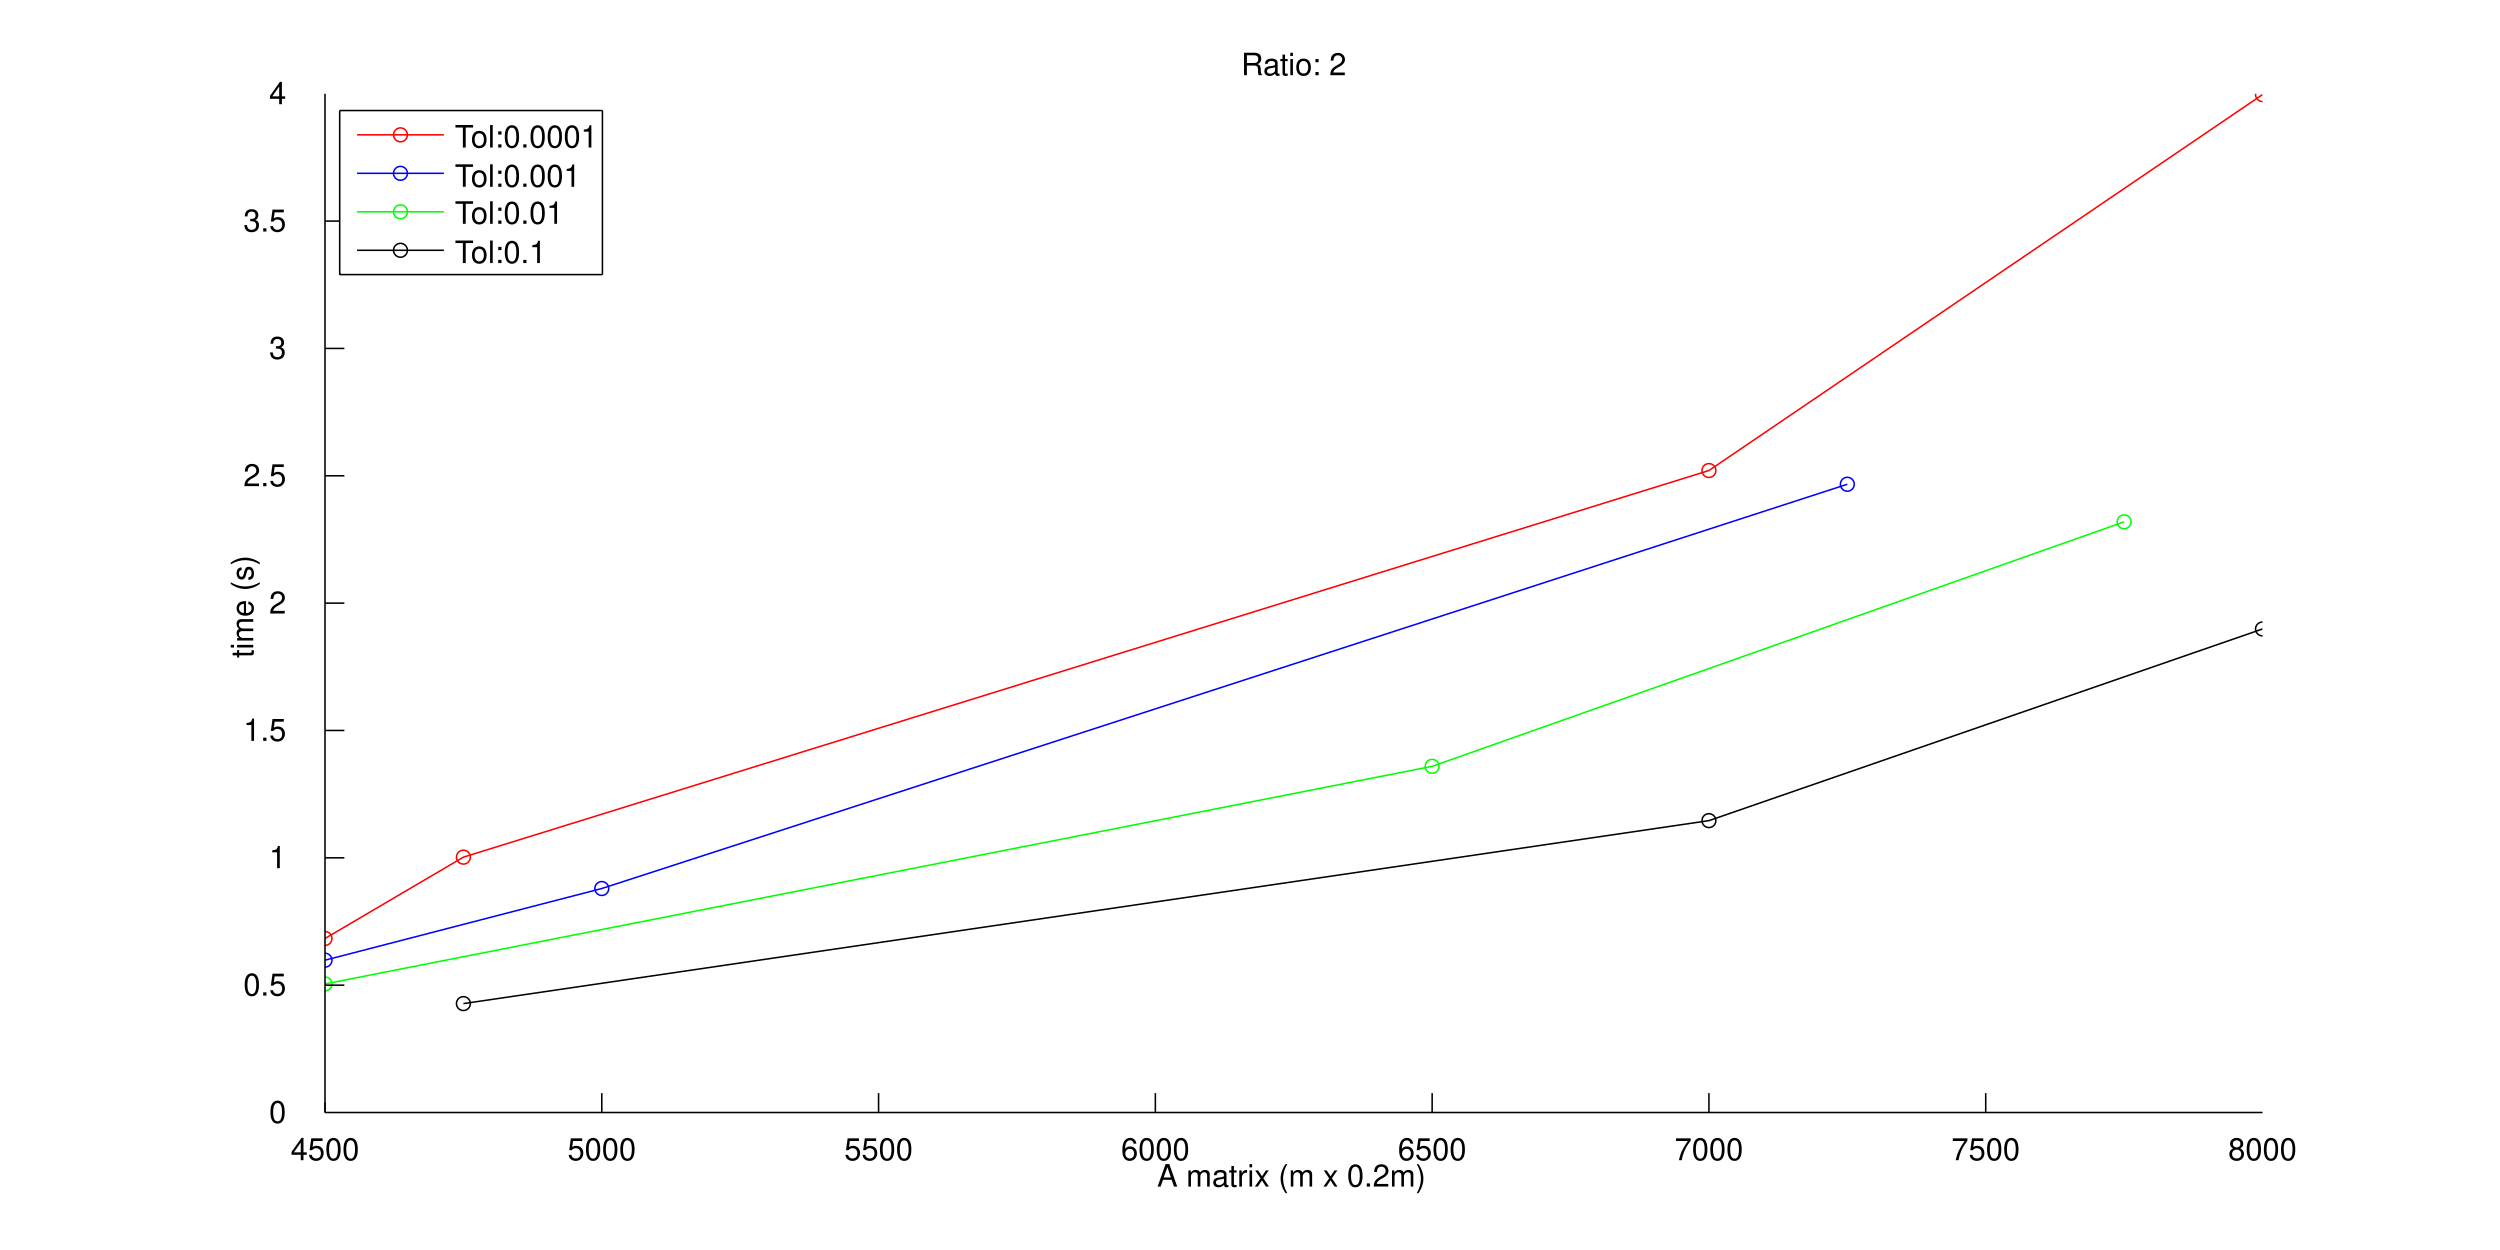
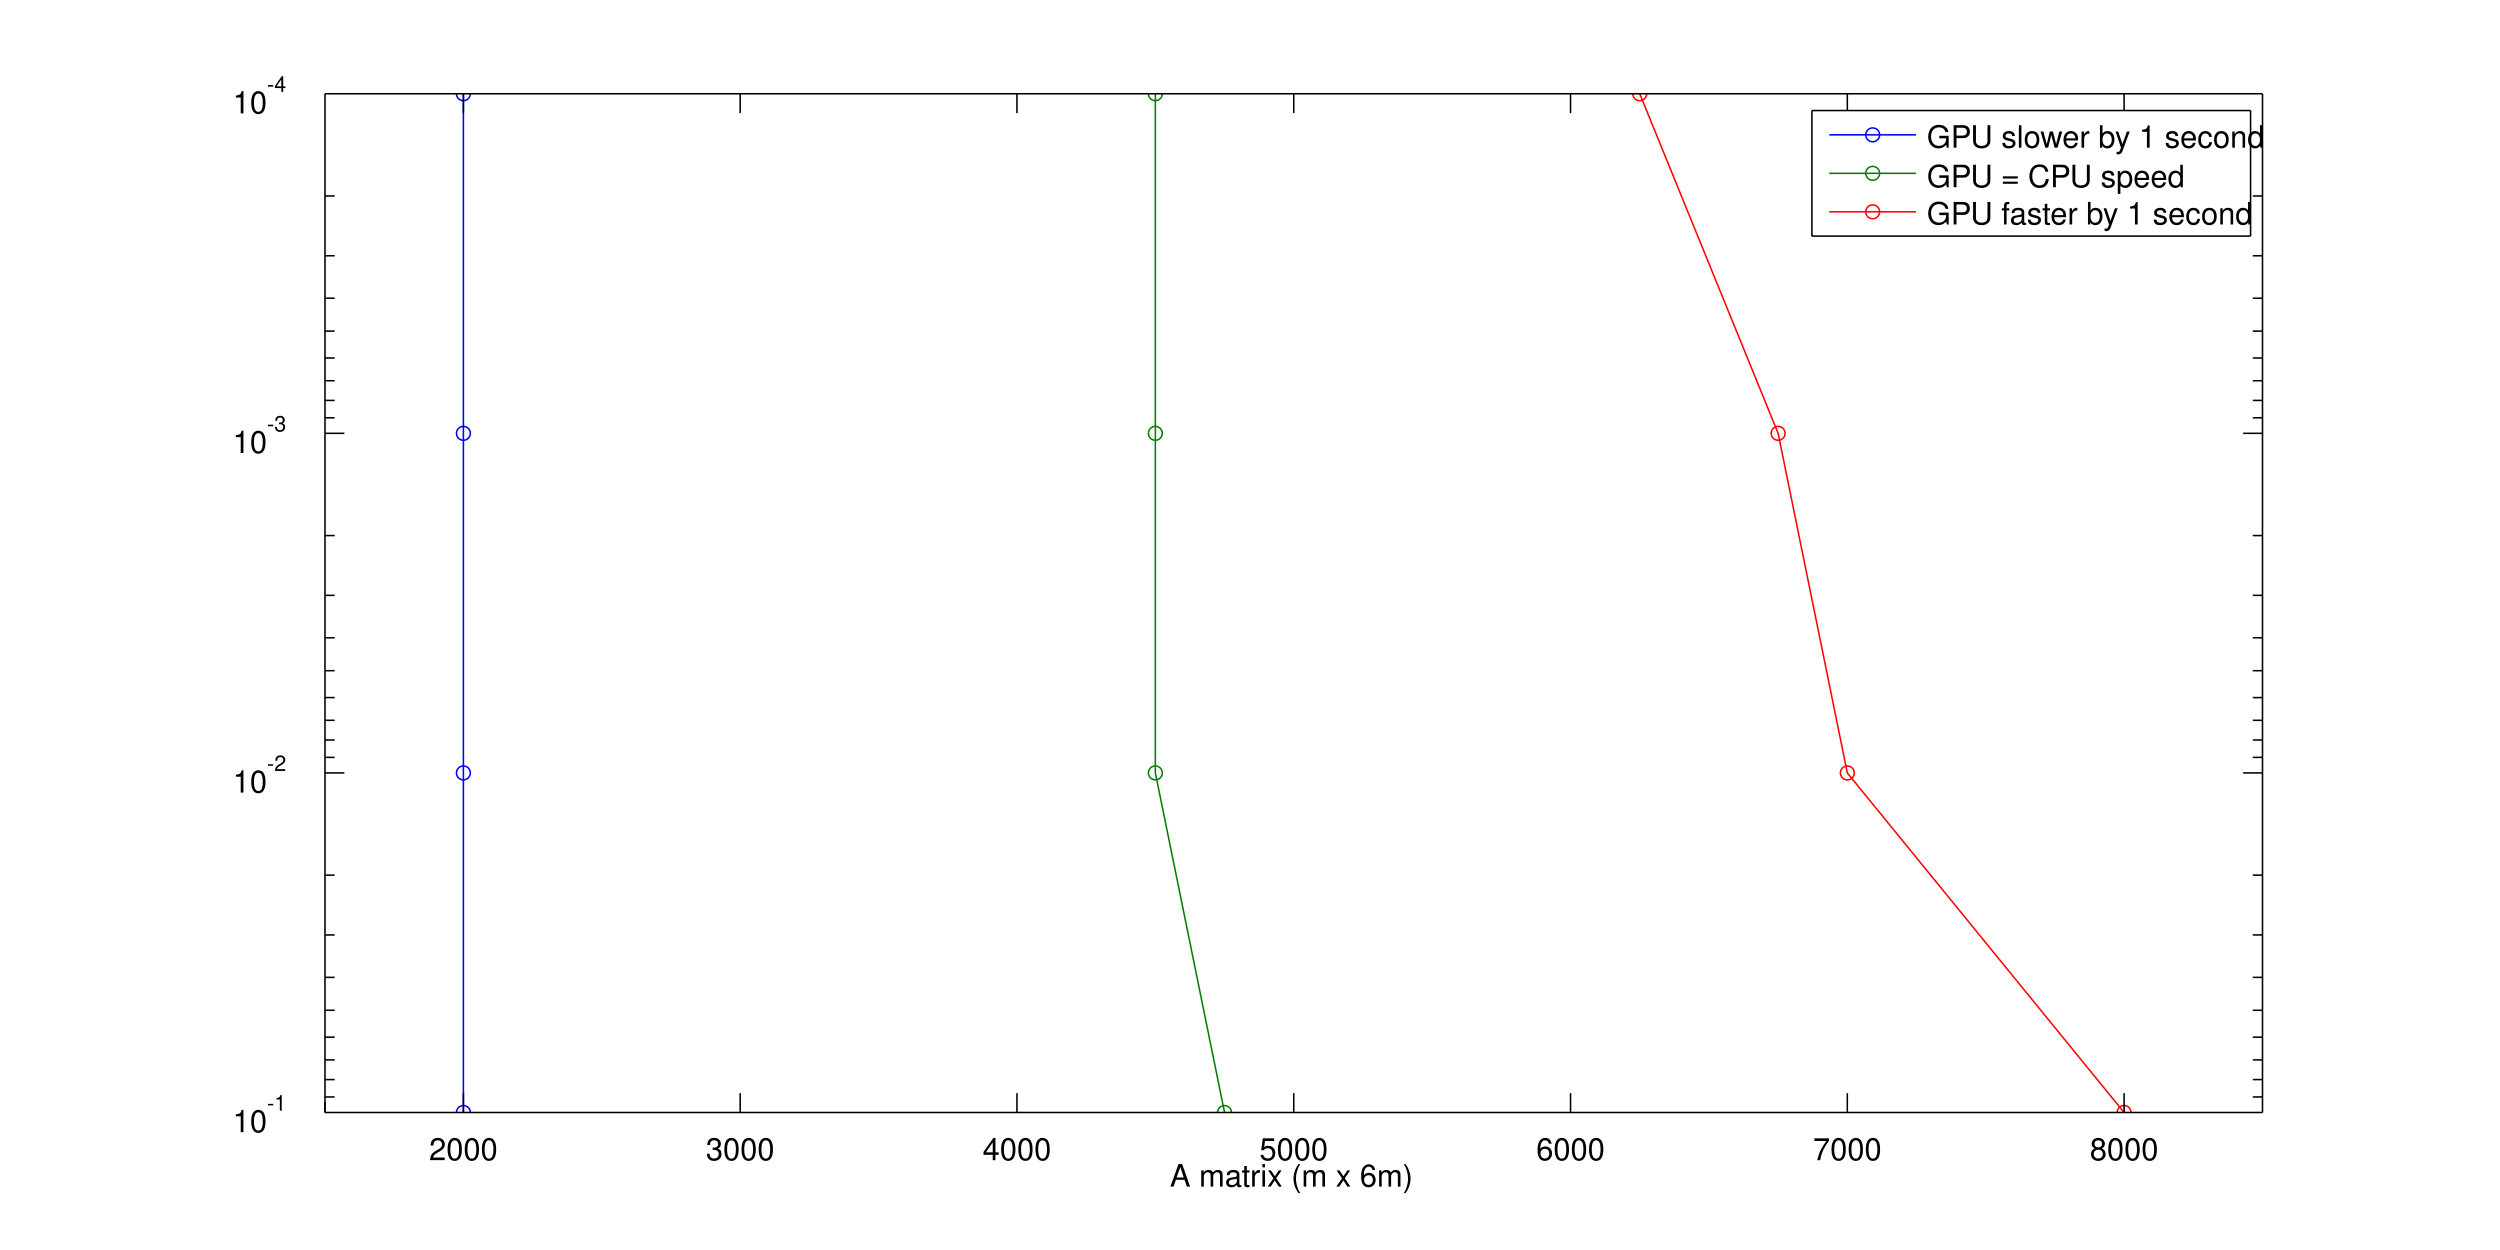
<svg xmlns="http://www.w3.org/2000/svg" preserveAspectRatio="xMinYMin meet" width="100%" height="100%" viewBox="0 0 1080.000 540.000" version="1.1">
  <g id="topgroup">
    <rect x="0" y="0" width="1080.000" height="540.000" fill="#ffffff" stroke="none" />
    <g id="ID000000">
      <clipPath id="ID000001">
        <rect x="140.400" y="40.500" width="837.000" height="440.100" />
      </clipPath>
      <polygon fill="#ffffff" fill-opacity="1.00" stroke="none" stroke-width="0.5pt" stroke-opacity="1.00" stroke-dasharray="none" points="140.400,480.600 977.400,480.600 977.400,40.500 140.400,40.500 " />
      <polygon fill="#ffffff" fill-opacity="1.00" stroke="none" stroke-width="0.5pt" stroke-opacity="1.00" stroke-dasharray="none" points="140.400,40.500 977.400,40.500 977.400,40.500 140.400,40.500 " />
      <polygon fill="#ffffff" fill-opacity="1.00" stroke="none" stroke-width="0.5pt" stroke-opacity="1.00" stroke-dasharray="none" points="140.400,480.600 140.400,480.600 140.400,40.500 140.400,40.500 " />
      <g>
        <g id="ID000002" clip-path="url(#ID000001)">
-           <polyline fill="none" stroke="#ff0000" stroke-width="0.5pt" stroke-dasharray="none" points="140.400,405.420 200.186,370.285 738.257,203.269 977.400,40.863 " />
-           <g>
-             <circle cx="140.400" cy="405.420" r="3.000" fill="none" stroke="#ff0000" stroke-width="0.5pt" />
-             <circle cx="200.186" cy="370.285" r="3.000" fill="none" stroke="#ff0000" stroke-width="0.5pt" />
-             <circle cx="738.257" cy="203.269" r="3.000" fill="none" stroke="#ff0000" stroke-width="0.5pt" />
-             <circle cx="977.400" cy="40.863" r="3.000" fill="none" stroke="#ff0000" stroke-width="0.5pt" />
+           <polyline fill="none" stroke="#0000ff" stroke-width="0.5pt" stroke-dasharray="none" points="200.186,40.500 200.186,187.200 200.186,333.900 200.186,480.600 " />
+           <g>
+             <circle cx="200.186" cy="40.500" r="3.000" fill="none" stroke="#0000ff" stroke-width="0.5pt" />
+             <circle cx="200.186" cy="187.200" r="3.000" fill="none" stroke="#0000ff" stroke-width="0.5pt" />
+             <circle cx="200.186" cy="333.900" r="3.000" fill="none" stroke="#0000ff" stroke-width="0.5pt" />
+             <circle cx="200.186" cy="480.600" r="3.000" fill="none" stroke="#0000ff" stroke-width="0.5pt" />
          </g>
        </g>
        <g id="ID000003" clip-path="url(#ID000001)">
-           <polyline fill="none" stroke="#0000ff" stroke-width="0.5pt" stroke-dasharray="none" points="140.400,414.794 259.971,383.839 798.043,209.193 " />
-           <g>
-             <circle cx="140.400" cy="414.794" r="3.000" fill="none" stroke="#0000ff" stroke-width="0.5pt" />
-             <circle cx="259.971" cy="383.839" r="3.000" fill="none" stroke="#0000ff" stroke-width="0.5pt" />
-             <circle cx="798.043" cy="209.193" r="3.000" fill="none" stroke="#0000ff" stroke-width="0.5pt" />
+           <polyline fill="none" stroke="#007f00" stroke-width="0.5pt" stroke-dasharray="none" points="499.114,40.500 499.114,187.200 499.114,333.900 529.007,480.600 " />
+           <g>
+             <circle cx="499.114" cy="40.500" r="3.000" fill="none" stroke="#007f00" stroke-width="0.5pt" />
+             <circle cx="499.114" cy="187.200" r="3.000" fill="none" stroke="#007f00" stroke-width="0.5pt" />
+             <circle cx="499.114" cy="333.900" r="3.000" fill="none" stroke="#007f00" stroke-width="0.5pt" />
+             <circle cx="529.007" cy="480.600" r="3.000" fill="none" stroke="#007f00" stroke-width="0.5pt" />
          </g>
        </g>
        <g id="ID000004" clip-path="url(#ID000001)">
-           <polyline fill="none" stroke="#00ff00" stroke-width="0.5pt" stroke-dasharray="none" points="140.400,425.047 618.686,331.045 917.614,225.428 " />
-           <g>
-             <circle cx="140.400" cy="425.047" r="3.000" fill="none" stroke="#00ff00" stroke-width="0.5pt" />
-             <circle cx="618.686" cy="331.045" r="3.000" fill="none" stroke="#00ff00" stroke-width="0.5pt" />
-             <circle cx="917.614" cy="225.428" r="3.000" fill="none" stroke="#00ff00" stroke-width="0.5pt" />
-           </g>
-         </g>
-         <g id="ID000005" clip-path="url(#ID000001)">
-           <polyline fill="none" stroke="#000000" stroke-width="0.5pt" stroke-dasharray="none" points="200.186,433.555 738.257,354.511 977.400,271.712 " />
-           <g>
-             <circle cx="200.186" cy="433.555" r="3.000" fill="none" stroke="#000000" stroke-width="0.5pt" />
-             <circle cx="738.257" cy="354.511" r="3.000" fill="none" stroke="#000000" stroke-width="0.5pt" />
-             <circle cx="977.400" cy="271.712" r="3.000" fill="none" stroke="#000000" stroke-width="0.5pt" />
+           <polyline fill="none" stroke="#ff0000" stroke-width="0.5pt" stroke-dasharray="none" points="708.364,40.500 768.150,187.200 798.043,333.900 917.614,480.600 " />
+           <g>
+             <circle cx="708.364" cy="40.500" r="3.000" fill="none" stroke="#ff0000" stroke-width="0.5pt" />
+             <circle cx="768.150" cy="187.200" r="3.000" fill="none" stroke="#ff0000" stroke-width="0.5pt" />
+             <circle cx="798.043" cy="333.900" r="3.000" fill="none" stroke="#ff0000" stroke-width="0.5pt" />
+             <circle cx="917.614" cy="480.600" r="3.000" fill="none" stroke="#ff0000" stroke-width="0.5pt" />
+           </g>
+         </g>
+         <g id="ID000005">
+           <g transform="translate(557.900,512.605)">
+             <g transform="rotate(-0.0)">
+               <text x="0.000" y="0.000" font-family="Helvetica" text-anchor="middle" font-size="10pt" fill="#000000">A matrix (m x 6m)</text>
+             </g>
          </g>
        </g>
        <g id="ID000006">
-           <g transform="translate(557.900,512.605)">
-             <g transform="rotate(-0.0)">
-               <text x="0.000" y="0.000" font-family="Helvetica" text-anchor="middle" font-size="10pt" fill="#000000">A matrix (m x 0.2m)</text>
-             </g>
-           </g>
-         </g>
+ </g>
        <g id="ID000007">
-           <g transform="translate(109.400,262.050)">
-             <g transform="rotate(-90.0)">
-               <text x="0.000" y="0.000" font-family="Helvetica" text-anchor="middle" font-size="10pt" fill="#000000">time (s)</text>
-             </g>
-           </g>
-         </g>
+ </g>
        <g id="ID000008">
-           <g transform="translate(558.900,32.499)">
-             <g transform="rotate(-0.0)">
-               <text x="0.000" y="0.000" font-family="Helvetica" text-anchor="middle" font-size="10pt" fill="#000000">Ratio: 2</text>
-             </g>
-           </g>
-         </g>
+ </g>
        <g id="ID000009">
</g>
-         <g id="ID000010">
- </g>
-       </g>
-       <g>
-         <polyline fill="none" stroke="#000000" stroke-width="0.5pt" stroke-dasharray="none" points="259.971,480.600 259.971,472.230 " />
-         <polyline fill="none" stroke="#000000" stroke-width="0.5pt" stroke-dasharray="none" points="379.543,480.600 379.543,472.230 " />
-         <polyline fill="none" stroke="#000000" stroke-width="0.5pt" stroke-dasharray="none" points="499.114,480.600 499.114,472.230 " />
-         <polyline fill="none" stroke="#000000" stroke-width="0.5pt" stroke-dasharray="none" points="618.686,480.600 618.686,472.230 " />
-         <polyline fill="none" stroke="#000000" stroke-width="0.5pt" stroke-dasharray="none" points="738.257,480.600 738.257,472.230 " />
-         <polyline fill="none" stroke="#000000" stroke-width="0.5pt" stroke-dasharray="none" points="857.829,480.600 857.829,472.230 " />
+       </g>
+       <g>
+         <polyline fill="none" stroke="#000000" stroke-width="0.5pt" stroke-dasharray="none" points="200.186,480.600 200.186,472.230 " />
+         <polyline fill="none" stroke="#000000" stroke-width="0.5pt" stroke-dasharray="none" points="319.757,480.600 319.757,472.230 " />
+         <polyline fill="none" stroke="#000000" stroke-width="0.5pt" stroke-dasharray="none" points="439.329,480.600 439.329,472.230 " />
+         <polyline fill="none" stroke="#000000" stroke-width="0.5pt" stroke-dasharray="none" points="558.900,480.600 558.900,472.230 " />
+         <polyline fill="none" stroke="#000000" stroke-width="0.5pt" stroke-dasharray="none" points="678.471,480.600 678.471,472.230 " />
+         <polyline fill="none" stroke="#000000" stroke-width="0.5pt" stroke-dasharray="none" points="798.043,480.600 798.043,472.230 " />
+         <polyline fill="none" stroke="#000000" stroke-width="0.5pt" stroke-dasharray="none" points="917.614,480.600 917.614,472.230 " />
        <polyline fill="none" stroke="#000000" stroke-width="0.5pt" stroke-dasharray="none" points="140.400,480.600 977.400,480.600 " />
-         <g transform="translate(140.400,501.202)">
-           <g transform="rotate(-0.0)">
-             <text x="0.000" y="0.000" font-family="Helvetica" text-anchor="middle" font-size="10pt" fill="#000000">4500</text>
-           </g>
-         </g>
-         <g transform="translate(259.971,501.202)">
+         <polyline fill="none" stroke="#000000" stroke-width="0.5pt" stroke-dasharray="none" points="200.186,40.500 200.186,48.870 " />
+         <polyline fill="none" stroke="#000000" stroke-width="0.5pt" stroke-dasharray="none" points="319.757,40.500 319.757,48.870 " />
+         <polyline fill="none" stroke="#000000" stroke-width="0.5pt" stroke-dasharray="none" points="439.329,40.500 439.329,48.870 " />
+         <polyline fill="none" stroke="#000000" stroke-width="0.5pt" stroke-dasharray="none" points="558.900,40.500 558.900,48.870 " />
+         <polyline fill="none" stroke="#000000" stroke-width="0.5pt" stroke-dasharray="none" points="678.471,40.500 678.471,48.870 " />
+         <polyline fill="none" stroke="#000000" stroke-width="0.5pt" stroke-dasharray="none" points="798.043,40.500 798.043,48.870 " />
+         <polyline fill="none" stroke="#000000" stroke-width="0.5pt" stroke-dasharray="none" points="917.614,40.500 917.614,48.870 " />
+         <polyline fill="none" stroke="#000000" stroke-width="0.5pt" stroke-dasharray="none" points="140.400,40.500 977.400,40.500 " />
+         <g transform="translate(200.186,501.202)">
+           <g transform="rotate(-0.0)">
+             <text x="0.000" y="0.000" font-family="Helvetica" text-anchor="middle" font-size="10pt" fill="#000000">2000</text>
+           </g>
+         </g>
+         <g transform="translate(319.757,501.202)">
+           <g transform="rotate(-0.0)">
+             <text x="0.000" y="0.000" font-family="Helvetica" text-anchor="middle" font-size="10pt" fill="#000000">3000</text>
+           </g>
+         </g>
+         <g transform="translate(439.329,501.202)">
+           <g transform="rotate(-0.0)">
+             <text x="0.000" y="0.000" font-family="Helvetica" text-anchor="middle" font-size="10pt" fill="#000000">4000</text>
+           </g>
+         </g>
+         <g transform="translate(558.900,501.202)">
          <g transform="rotate(-0.0)">
            <text x="0.000" y="0.000" font-family="Helvetica" text-anchor="middle" font-size="10pt" fill="#000000">5000</text>
          </g>
        </g>
-         <g transform="translate(379.543,501.202)">
-           <g transform="rotate(-0.0)">
-             <text x="0.000" y="0.000" font-family="Helvetica" text-anchor="middle" font-size="10pt" fill="#000000">5500</text>
-           </g>
-         </g>
-         <g transform="translate(499.114,501.202)">
+         <g transform="translate(678.471,501.202)">
          <g transform="rotate(-0.0)">
            <text x="0.000" y="0.000" font-family="Helvetica" text-anchor="middle" font-size="10pt" fill="#000000">6000</text>
          </g>
        </g>
-         <g transform="translate(618.686,501.202)">
-           <g transform="rotate(-0.0)">
-             <text x="0.000" y="0.000" font-family="Helvetica" text-anchor="middle" font-size="10pt" fill="#000000">6500</text>
-           </g>
-         </g>
-         <g transform="translate(738.257,501.202)">
+         <g transform="translate(798.043,501.202)">
          <g transform="rotate(-0.0)">
            <text x="0.000" y="0.000" font-family="Helvetica" text-anchor="middle" font-size="10pt" fill="#000000">7000</text>
          </g>
        </g>
-         <g transform="translate(857.829,501.202)">
-           <g transform="rotate(-0.0)">
-             <text x="0.000" y="0.000" font-family="Helvetica" text-anchor="middle" font-size="10pt" fill="#000000">7500</text>
-           </g>
-         </g>
-         <g transform="translate(977.400,501.202)">
+         <g transform="translate(917.614,501.202)">
          <g transform="rotate(-0.0)">
            <text x="0.000" y="0.000" font-family="Helvetica" text-anchor="middle" font-size="10pt" fill="#000000">8000</text>
          </g>
        </g>
-         <polyline fill="none" stroke="#000000" stroke-width="0.5pt" stroke-dasharray="none" points="140.400,425.588 148.770,425.588 " />
-         <polyline fill="none" stroke="#000000" stroke-width="0.5pt" stroke-dasharray="none" points="140.400,370.575 148.770,370.575 " />
-         <polyline fill="none" stroke="#000000" stroke-width="0.5pt" stroke-dasharray="none" points="140.400,315.562 148.770,315.562 " />
-         <polyline fill="none" stroke="#000000" stroke-width="0.5pt" stroke-dasharray="none" points="140.400,260.550 148.770,260.550 " />
-         <polyline fill="none" stroke="#000000" stroke-width="0.5pt" stroke-dasharray="none" points="140.400,205.538 148.770,205.538 " />
-         <polyline fill="none" stroke="#000000" stroke-width="0.5pt" stroke-dasharray="none" points="140.400,150.525 148.770,150.525 " />
-         <polyline fill="none" stroke="#000000" stroke-width="0.5pt" stroke-dasharray="none" points="140.400,95.513 148.770,95.513 " />
+         <polyline fill="none" stroke="#000000" stroke-width="0.5pt" stroke-dasharray="none" points="140.400,187.200 148.770,187.200 " />
+         <polyline fill="none" stroke="#000000" stroke-width="0.5pt" stroke-dasharray="none" points="140.400,333.900 148.770,333.900 " />
        <polyline fill="none" stroke="#000000" stroke-width="0.5pt" stroke-dasharray="none" points="140.400,480.600 140.400,40.500 " />
-         <g transform="translate(123.660,485.100)">
-           <g transform="rotate(-0.0)">
-             <text x="0.000" y="0.000" font-family="Helvetica" text-anchor="end" font-size="10pt" fill="#000000">0</text>
-           </g>
-         </g>
-         <g transform="translate(123.660,430.088)">
-           <g transform="rotate(-0.0)">
-             <text x="0.000" y="0.000" font-family="Helvetica" text-anchor="end" font-size="10pt" fill="#000000">0.5</text>
-           </g>
-         </g>
-         <g transform="translate(123.660,375.075)">
-           <g transform="rotate(-0.0)">
-             <text x="0.000" y="0.000" font-family="Helvetica" text-anchor="end" font-size="10pt" fill="#000000">1</text>
-           </g>
-         </g>
-         <g transform="translate(123.660,320.062)">
-           <g transform="rotate(-0.0)">
-             <text x="0.000" y="0.000" font-family="Helvetica" text-anchor="end" font-size="10pt" fill="#000000">1.5</text>
-           </g>
-         </g>
-         <g transform="translate(123.660,265.050)">
-           <g transform="rotate(-0.0)">
-             <text x="0.000" y="0.000" font-family="Helvetica" text-anchor="end" font-size="10pt" fill="#000000">2</text>
-           </g>
-         </g>
-         <g transform="translate(123.660,210.038)">
-           <g transform="rotate(-0.0)">
-             <text x="0.000" y="0.000" font-family="Helvetica" text-anchor="end" font-size="10pt" fill="#000000">2.5</text>
-           </g>
-         </g>
-         <g transform="translate(123.660,155.025)">
-           <g transform="rotate(-0.0)">
-             <text x="0.000" y="0.000" font-family="Helvetica" text-anchor="end" font-size="10pt" fill="#000000">3</text>
-           </g>
-         </g>
-         <g transform="translate(123.660,100.013)">
-           <g transform="rotate(-0.0)">
-             <text x="0.000" y="0.000" font-family="Helvetica" text-anchor="end" font-size="10pt" fill="#000000">3.5</text>
-           </g>
-         </g>
-         <g transform="translate(123.660,45.000)">
-           <g transform="rotate(-0.0)">
-             <text x="0.000" y="0.000" font-family="Helvetica" text-anchor="end" font-size="10pt" fill="#000000">4</text>
+         <polyline fill="none" stroke="#000000" stroke-width="0.5pt" stroke-dasharray="none" points="977.400,187.200 969.030,187.200 " />
+         <polyline fill="none" stroke="#000000" stroke-width="0.5pt" stroke-dasharray="none" points="977.400,333.900 969.030,333.900 " />
+         <polyline fill="none" stroke="#000000" stroke-width="0.5pt" stroke-dasharray="none" points="977.400,480.600 977.400,40.500 " />
+         <polyline fill="none" stroke="#000000" stroke-width="0.5pt" stroke-dasharray="none" points="140.400,84.661 144.585,84.661 " />
+         <polyline fill="none" stroke="#000000" stroke-width="0.5pt" stroke-dasharray="none" points="140.400,110.494 144.585,110.494 " />
+         <polyline fill="none" stroke="#000000" stroke-width="0.5pt" stroke-dasharray="none" points="140.400,128.822 144.585,128.822 " />
+         <polyline fill="none" stroke="#000000" stroke-width="0.5pt" stroke-dasharray="none" points="140.400,143.039 144.585,143.039 " />
+         <polyline fill="none" stroke="#000000" stroke-width="0.5pt" stroke-dasharray="none" points="140.400,154.655 144.585,154.655 " />
+         <polyline fill="none" stroke="#000000" stroke-width="0.5pt" stroke-dasharray="none" points="140.400,164.476 144.585,164.476 " />
+         <polyline fill="none" stroke="#000000" stroke-width="0.5pt" stroke-dasharray="none" points="140.400,172.983 144.585,172.983 " />
+         <polyline fill="none" stroke="#000000" stroke-width="0.5pt" stroke-dasharray="none" points="140.400,180.487 144.585,180.487 " />
+         <polyline fill="none" stroke="#000000" stroke-width="0.5pt" stroke-dasharray="none" points="140.400,231.361 144.585,231.361 " />
+         <polyline fill="none" stroke="#000000" stroke-width="0.5pt" stroke-dasharray="none" points="140.400,257.194 144.585,257.194 " />
+         <polyline fill="none" stroke="#000000" stroke-width="0.5pt" stroke-dasharray="none" points="140.400,275.522 144.585,275.522 " />
+         <polyline fill="none" stroke="#000000" stroke-width="0.5pt" stroke-dasharray="none" points="140.400,289.739 144.585,289.739 " />
+         <polyline fill="none" stroke="#000000" stroke-width="0.5pt" stroke-dasharray="none" points="140.400,301.355 144.585,301.355 " />
+         <polyline fill="none" stroke="#000000" stroke-width="0.5pt" stroke-dasharray="none" points="140.400,311.176 144.585,311.176 " />
+         <polyline fill="none" stroke="#000000" stroke-width="0.5pt" stroke-dasharray="none" points="140.400,319.683 144.585,319.683 " />
+         <polyline fill="none" stroke="#000000" stroke-width="0.5pt" stroke-dasharray="none" points="140.400,327.187 144.585,327.187 " />
+         <polyline fill="none" stroke="#000000" stroke-width="0.5pt" stroke-dasharray="none" points="140.400,378.061 144.585,378.061 " />
+         <polyline fill="none" stroke="#000000" stroke-width="0.5pt" stroke-dasharray="none" points="140.400,403.894 144.585,403.894 " />
+         <polyline fill="none" stroke="#000000" stroke-width="0.5pt" stroke-dasharray="none" points="140.400,422.222 144.585,422.222 " />
+         <polyline fill="none" stroke="#000000" stroke-width="0.5pt" stroke-dasharray="none" points="140.400,436.439 144.585,436.439 " />
+         <polyline fill="none" stroke="#000000" stroke-width="0.5pt" stroke-dasharray="none" points="140.400,448.055 144.585,448.055 " />
+         <polyline fill="none" stroke="#000000" stroke-width="0.5pt" stroke-dasharray="none" points="140.400,457.876 144.585,457.876 " />
+         <polyline fill="none" stroke="#000000" stroke-width="0.5pt" stroke-dasharray="none" points="140.400,466.383 144.585,466.383 " />
+         <polyline fill="none" stroke="#000000" stroke-width="0.5pt" stroke-dasharray="none" points="140.400,473.887 144.585,473.887 " />
+         <polyline fill="none" stroke="#000000" stroke-width="0.5pt" stroke-dasharray="none" points="977.400,84.661 973.215,84.661 " />
+         <polyline fill="none" stroke="#000000" stroke-width="0.5pt" stroke-dasharray="none" points="977.400,110.494 973.215,110.494 " />
+         <polyline fill="none" stroke="#000000" stroke-width="0.5pt" stroke-dasharray="none" points="977.400,128.822 973.215,128.822 " />
+         <polyline fill="none" stroke="#000000" stroke-width="0.5pt" stroke-dasharray="none" points="977.400,143.039 973.215,143.039 " />
+         <polyline fill="none" stroke="#000000" stroke-width="0.5pt" stroke-dasharray="none" points="977.400,154.655 973.215,154.655 " />
+         <polyline fill="none" stroke="#000000" stroke-width="0.5pt" stroke-dasharray="none" points="977.400,164.476 973.215,164.476 " />
+         <polyline fill="none" stroke="#000000" stroke-width="0.5pt" stroke-dasharray="none" points="977.400,172.983 973.215,172.983 " />
+         <polyline fill="none" stroke="#000000" stroke-width="0.5pt" stroke-dasharray="none" points="977.400,180.487 973.215,180.487 " />
+         <polyline fill="none" stroke="#000000" stroke-width="0.5pt" stroke-dasharray="none" points="977.400,231.361 973.215,231.361 " />
+         <polyline fill="none" stroke="#000000" stroke-width="0.5pt" stroke-dasharray="none" points="977.400,257.194 973.215,257.194 " />
+         <polyline fill="none" stroke="#000000" stroke-width="0.5pt" stroke-dasharray="none" points="977.400,275.522 973.215,275.522 " />
+         <polyline fill="none" stroke="#000000" stroke-width="0.5pt" stroke-dasharray="none" points="977.400,289.739 973.215,289.739 " />
+         <polyline fill="none" stroke="#000000" stroke-width="0.5pt" stroke-dasharray="none" points="977.400,301.355 973.215,301.355 " />
+         <polyline fill="none" stroke="#000000" stroke-width="0.5pt" stroke-dasharray="none" points="977.400,311.176 973.215,311.176 " />
+         <polyline fill="none" stroke="#000000" stroke-width="0.5pt" stroke-dasharray="none" points="977.400,319.683 973.215,319.683 " />
+         <polyline fill="none" stroke="#000000" stroke-width="0.5pt" stroke-dasharray="none" points="977.400,327.187 973.215,327.187 " />
+         <polyline fill="none" stroke="#000000" stroke-width="0.5pt" stroke-dasharray="none" points="977.400,378.061 973.215,378.061 " />
+         <polyline fill="none" stroke="#000000" stroke-width="0.5pt" stroke-dasharray="none" points="977.400,403.894 973.215,403.894 " />
+         <polyline fill="none" stroke="#000000" stroke-width="0.5pt" stroke-dasharray="none" points="977.400,422.222 973.215,422.222 " />
+         <polyline fill="none" stroke="#000000" stroke-width="0.5pt" stroke-dasharray="none" points="977.400,436.439 973.215,436.439 " />
+         <polyline fill="none" stroke="#000000" stroke-width="0.5pt" stroke-dasharray="none" points="977.400,448.055 973.215,448.055 " />
+         <polyline fill="none" stroke="#000000" stroke-width="0.5pt" stroke-dasharray="none" points="977.400,457.876 973.215,457.876 " />
+         <polyline fill="none" stroke="#000000" stroke-width="0.5pt" stroke-dasharray="none" points="977.400,466.383 973.215,466.383 " />
+         <polyline fill="none" stroke="#000000" stroke-width="0.5pt" stroke-dasharray="none" points="977.400,473.887 973.215,473.887 " />
+         <g transform="translate(123.660,49.000)">
+           <g transform="rotate(-0.0)">
+             <text x="0.000" y="0.000" font-family="Helvetica" text-anchor="end" font-size="10pt" fill="#000000">10<tspan font-size="7.0pt" dy="-7.0pt">-4</tspan>
+             </text>
+           </g>
+         </g>
+         <g transform="translate(123.660,195.700)">
+           <g transform="rotate(-0.0)">
+             <text x="0.000" y="0.000" font-family="Helvetica" text-anchor="end" font-size="10pt" fill="#000000">10<tspan font-size="7.0pt" dy="-7.0pt">-3</tspan>
+             </text>
+           </g>
+         </g>
+         <g transform="translate(123.660,342.400)">
+           <g transform="rotate(-0.0)">
+             <text x="0.000" y="0.000" font-family="Helvetica" text-anchor="end" font-size="10pt" fill="#000000">10<tspan font-size="7.0pt" dy="-7.0pt">-2</tspan>
+             </text>
+           </g>
+         </g>
+         <g transform="translate(123.660,489.100)">
+           <g transform="rotate(-0.0)">
+             <text x="0.000" y="0.000" font-family="Helvetica" text-anchor="end" font-size="10pt" fill="#000000">10<tspan font-size="7.0pt" dy="-7.0pt">-1</tspan>
+             </text>
          </g>
        </g>
        <polyline fill="none" stroke="#000000" stroke-width="0.5pt" stroke-dasharray="none" points="140.400,480.600 140.400,476.199 " />
        <polyline fill="none" stroke="#000000" stroke-width="0.5pt" stroke-dasharray="none" points="140.400,480.600 140.400,480.600 " />
      </g>
    </g>
-     <g id="ID000011">
-       <clipPath id="ID000012">
-         <rect x="146.750" y="47.750" width="113.500" height="70.875" />
+     <g id="ID000010">
+       <clipPath id="ID000011">
+         <rect x="782.750" y="47.750" width="189.500" height="54.250" />
      </clipPath>
-       <polygon fill="#ffffff" fill-opacity="1.00" stroke="none" stroke-width="0.5pt" stroke-opacity="1.00" stroke-dasharray="none" points="146.750,118.625 260.250,118.625 260.250,47.750 146.750,47.750 " />
-       <polygon fill="#ffffff" fill-opacity="1.00" stroke="none" stroke-width="0.5pt" stroke-opacity="1.00" stroke-dasharray="none" points="146.750,47.750 260.250,47.750 260.250,47.750 146.750,47.750 " />
-       <polygon fill="#ffffff" fill-opacity="1.00" stroke="none" stroke-width="0.5pt" stroke-opacity="1.00" stroke-dasharray="none" points="146.750,118.625 146.750,118.625 146.750,47.750 146.750,47.750 " />
-       <g>
-         <g id="ID000013">
-           <g transform="translate(196.469,63.730)">
-             <g transform="rotate(-0.0)">
-               <text x="0.000" y="0.000" font-family="Helvetica" text-anchor="start" font-size="10pt" fill="#000000">Tol:0.0001</text>
-             </g>
-           </g>
-         </g>
-         <g id="ID000014" clip-path="url(#ID000012)">
-           <polyline fill="none" stroke="#ff0000" stroke-width="0.5pt" stroke-dasharray="none" points="154.250,58.250 191.750,58.250 " />
-           <g>
- </g>
-         </g>
-         <g id="ID000015" clip-path="url(#ID000012)">
-           <g>
-             <circle cx="173.000" cy="58.250" r="3.000" fill="none" stroke="#ff0000" stroke-width="0.5pt" />
-           </g>
-         </g>
-         <g id="ID000016">
-           <g transform="translate(196.469,80.700)">
-             <g transform="rotate(-0.0)">
-               <text x="0.000" y="0.000" font-family="Helvetica" text-anchor="start" font-size="10pt" fill="#000000">Tol:0.001</text>
-             </g>
-           </g>
-         </g>
-         <g id="ID000017" clip-path="url(#ID000012)">
-           <polyline fill="none" stroke="#0000ff" stroke-width="0.5pt" stroke-dasharray="none" points="154.250,74.875 191.750,74.875 " />
-           <g>
- </g>
-         </g>
-         <g id="ID000018" clip-path="url(#ID000012)">
-           <g>
-             <circle cx="173.000" cy="74.875" r="3.000" fill="none" stroke="#0000ff" stroke-width="0.5pt" />
-           </g>
-         </g>
-         <g id="ID000019">
-           <g transform="translate(196.469,96.672)">
-             <g transform="rotate(-0.0)">
-               <text x="0.000" y="0.000" font-family="Helvetica" text-anchor="start" font-size="10pt" fill="#000000">Tol:0.01</text>
-             </g>
-           </g>
-         </g>
-         <g id="ID000020" clip-path="url(#ID000012)">
-           <polyline fill="none" stroke="#00ff00" stroke-width="0.5pt" stroke-dasharray="none" points="154.250,91.500 191.750,91.500 " />
-           <g>
- </g>
-         </g>
-         <g id="ID000021" clip-path="url(#ID000012)">
-           <g>
-             <circle cx="173.000" cy="91.500" r="3.000" fill="none" stroke="#00ff00" stroke-width="0.5pt" />
-           </g>
-         </g>
+       <polygon fill="#ffffff" fill-opacity="1.00" stroke="none" stroke-width="0.5pt" stroke-opacity="1.00" stroke-dasharray="none" points="782.750,102.000 972.250,102.000 972.250,47.750 782.750,47.750 " />
+       <polygon fill="#ffffff" fill-opacity="1.00" stroke="none" stroke-width="0.5pt" stroke-opacity="1.00" stroke-dasharray="none" points="782.750,47.750 972.250,47.750 972.250,47.750 782.750,47.750 " />
+       <polygon fill="#ffffff" fill-opacity="1.00" stroke="none" stroke-width="0.5pt" stroke-opacity="1.00" stroke-dasharray="none" points="782.750,102.000 782.750,102.000 782.750,47.750 782.750,47.750 " />
+       <g>
+         <g id="ID000012">
+           <g transform="translate(832.381,63.803)">
+             <g transform="rotate(-0.0)">
+               <text x="0.000" y="0.000" font-family="Helvetica" text-anchor="start" font-size="10pt" fill="#000000">GPU slower by 1 second</text>
+             </g>
+           </g>
+         </g>
+         <g id="ID000013" clip-path="url(#ID000011)">
+           <polyline fill="none" stroke="#0000ff" stroke-width="0.5pt" stroke-dasharray="none" points="790.250,58.250 827.750,58.250 " />
+           <g>
+ </g>
+         </g>
+         <g id="ID000014" clip-path="url(#ID000011)">
+           <g>
+             <circle cx="809.000" cy="58.250" r="3.000" fill="none" stroke="#0000ff" stroke-width="0.5pt" />
+           </g>
+         </g>
+         <g id="ID000015">
+           <g transform="translate(832.381,80.882)">
+             <g transform="rotate(-0.0)">
+               <text x="0.000" y="0.000" font-family="Helvetica" text-anchor="start" font-size="10pt" fill="#000000">GPU = CPU speed</text>
+             </g>
+           </g>
+         </g>
+         <g id="ID000016" clip-path="url(#ID000011)">
+           <polyline fill="none" stroke="#007f00" stroke-width="0.5pt" stroke-dasharray="none" points="790.250,74.875 827.750,74.875 " />
+           <g>
+ </g>
+         </g>
+         <g id="ID000017" clip-path="url(#ID000011)">
+           <g>
+             <circle cx="809.000" cy="74.875" r="3.000" fill="none" stroke="#007f00" stroke-width="0.5pt" />
+           </g>
+         </g>
+         <g id="ID000018">
+           <g transform="translate(832.381,96.956)">
+             <g transform="rotate(-0.0)">
+               <text x="0.000" y="0.000" font-family="Helvetica" text-anchor="start" font-size="10pt" fill="#000000">GPU faster by 1 second</text>
+             </g>
+           </g>
+         </g>
+         <g id="ID000019" clip-path="url(#ID000011)">
+           <polyline fill="none" stroke="#ff0000" stroke-width="0.5pt" stroke-dasharray="none" points="790.250,91.500 827.750,91.500 " />
+           <g>
+ </g>
+         </g>
+         <g id="ID000020" clip-path="url(#ID000011)">
+           <g>
+             <circle cx="809.000" cy="91.500" r="3.000" fill="none" stroke="#ff0000" stroke-width="0.5pt" />
+           </g>
+         </g>
+         <g id="ID000021">
+ </g>
        <g id="ID000022">
-           <g transform="translate(196.469,113.642)">
-             <g transform="rotate(-0.0)">
-               <text x="0.000" y="0.000" font-family="Helvetica" text-anchor="start" font-size="10pt" fill="#000000">Tol:0.1</text>
-             </g>
-           </g>
-         </g>
-         <g id="ID000023" clip-path="url(#ID000012)">
-           <polyline fill="none" stroke="#000000" stroke-width="0.5pt" stroke-dasharray="none" points="154.250,108.125 191.750,108.125 " />
-           <g>
- </g>
-         </g>
-         <g id="ID000024" clip-path="url(#ID000012)">
-           <g>
-             <circle cx="173.000" cy="108.125" r="3.000" fill="none" stroke="#000000" stroke-width="0.5pt" />
-           </g>
-         </g>
-         <g id="ID000025">
- </g>
-         <g id="ID000026">
- </g>
-         <g id="ID000027">
- </g>
-       </g>
-       <g>
-         <polyline fill="none" stroke="#000000" stroke-width="0.5pt" stroke-dasharray="none" points="146.750,118.625 260.250,118.625 " />
-         <polyline fill="none" stroke="#000000" stroke-width="0.5pt" stroke-dasharray="none" points="146.750,47.750 260.250,47.750 " />
-         <polyline fill="none" stroke="#000000" stroke-width="0.5pt" stroke-dasharray="none" points="146.750,118.625 146.750,47.750 " />
-         <polyline fill="none" stroke="#000000" stroke-width="0.5pt" stroke-dasharray="none" points="260.250,118.625 260.250,47.750 " />
-         <polyline fill="none" stroke="#000000" stroke-width="0.5pt" stroke-dasharray="none" points="146.750,118.625 146.750,117.916 " />
-         <polyline fill="none" stroke="#000000" stroke-width="0.5pt" stroke-dasharray="none" points="146.750,118.625 146.750,118.625 " />
+ </g>
+         <g id="ID000023">
+ </g>
+       </g>
+       <g>
+         <polyline fill="none" stroke="#000000" stroke-width="0.5pt" stroke-dasharray="none" points="782.750,102.000 972.250,102.000 " />
+         <polyline fill="none" stroke="#000000" stroke-width="0.5pt" stroke-dasharray="none" points="782.750,47.750 972.250,47.750 " />
+         <polyline fill="none" stroke="#000000" stroke-width="0.5pt" stroke-dasharray="none" points="782.750,102.000 782.750,47.750 " />
+         <polyline fill="none" stroke="#000000" stroke-width="0.5pt" stroke-dasharray="none" points="972.250,102.000 972.250,47.750 " />
+         <polyline fill="none" stroke="#000000" stroke-width="0.5pt" stroke-dasharray="none" points="782.750,102.000 782.750,101.457 " />
+         <polyline fill="none" stroke="#000000" stroke-width="0.5pt" stroke-dasharray="none" points="782.750,102.000 782.750,102.000 " />
      </g>
    </g>
  </g>
</svg>
